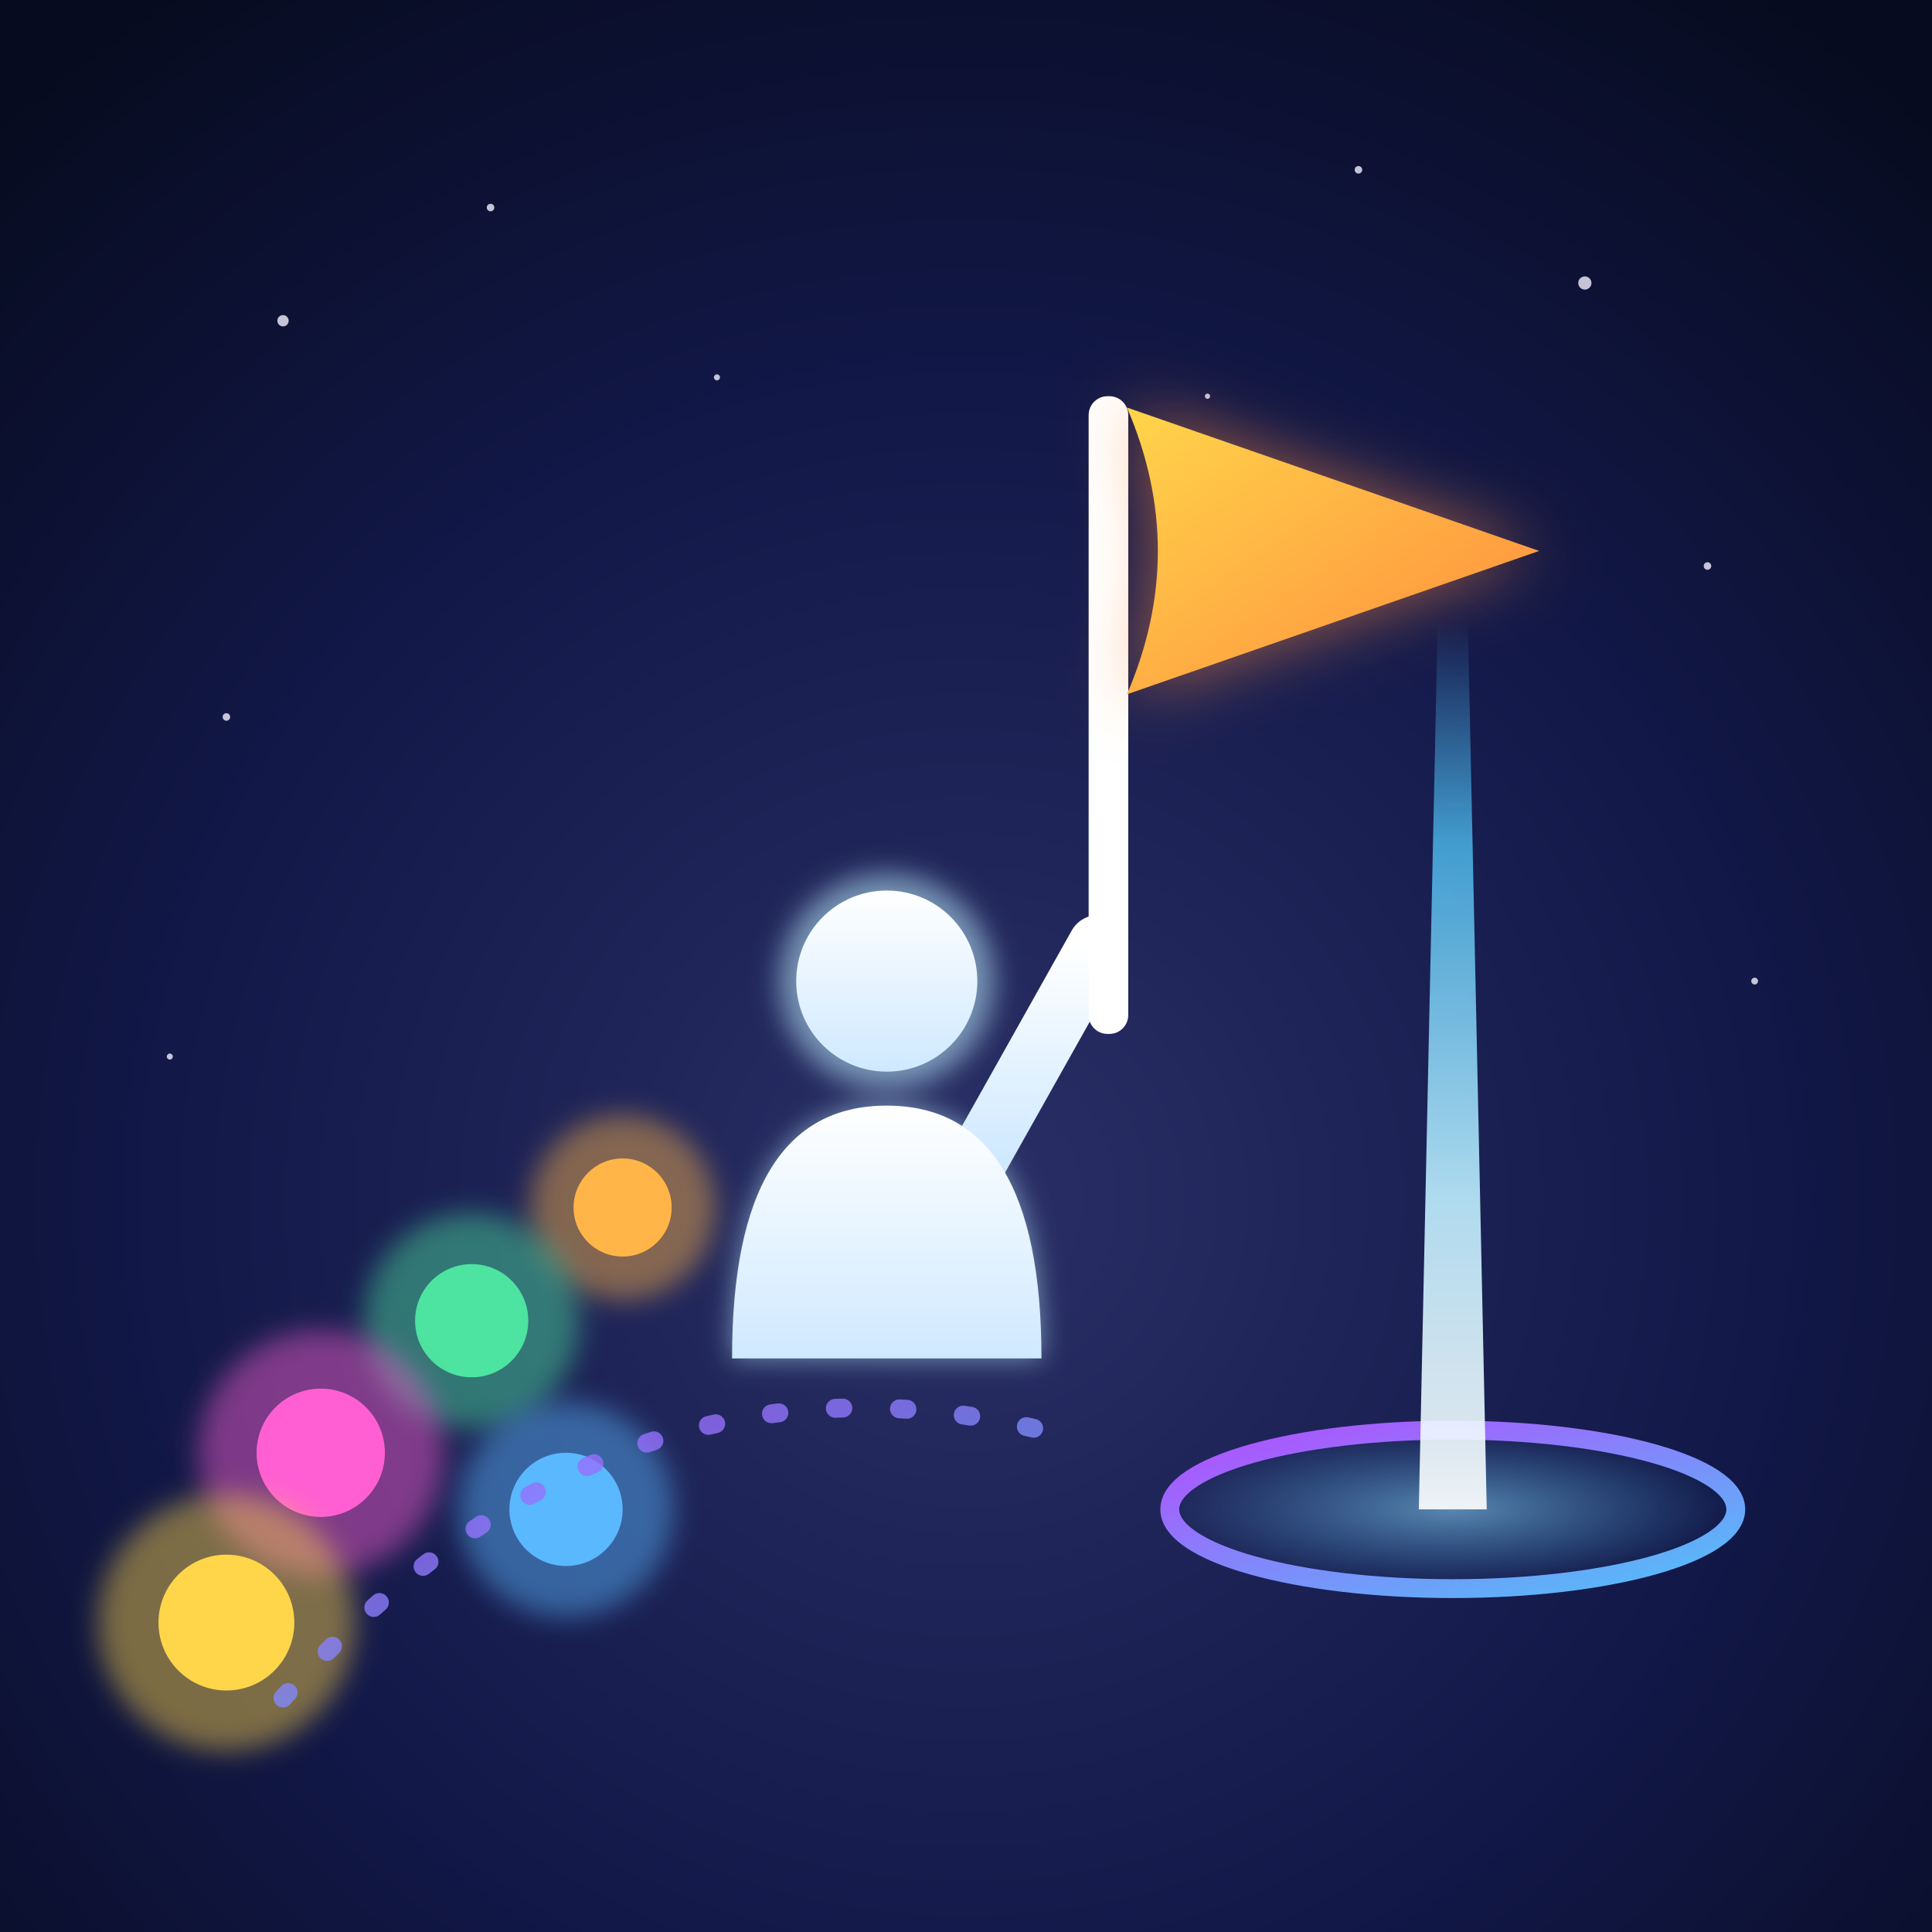
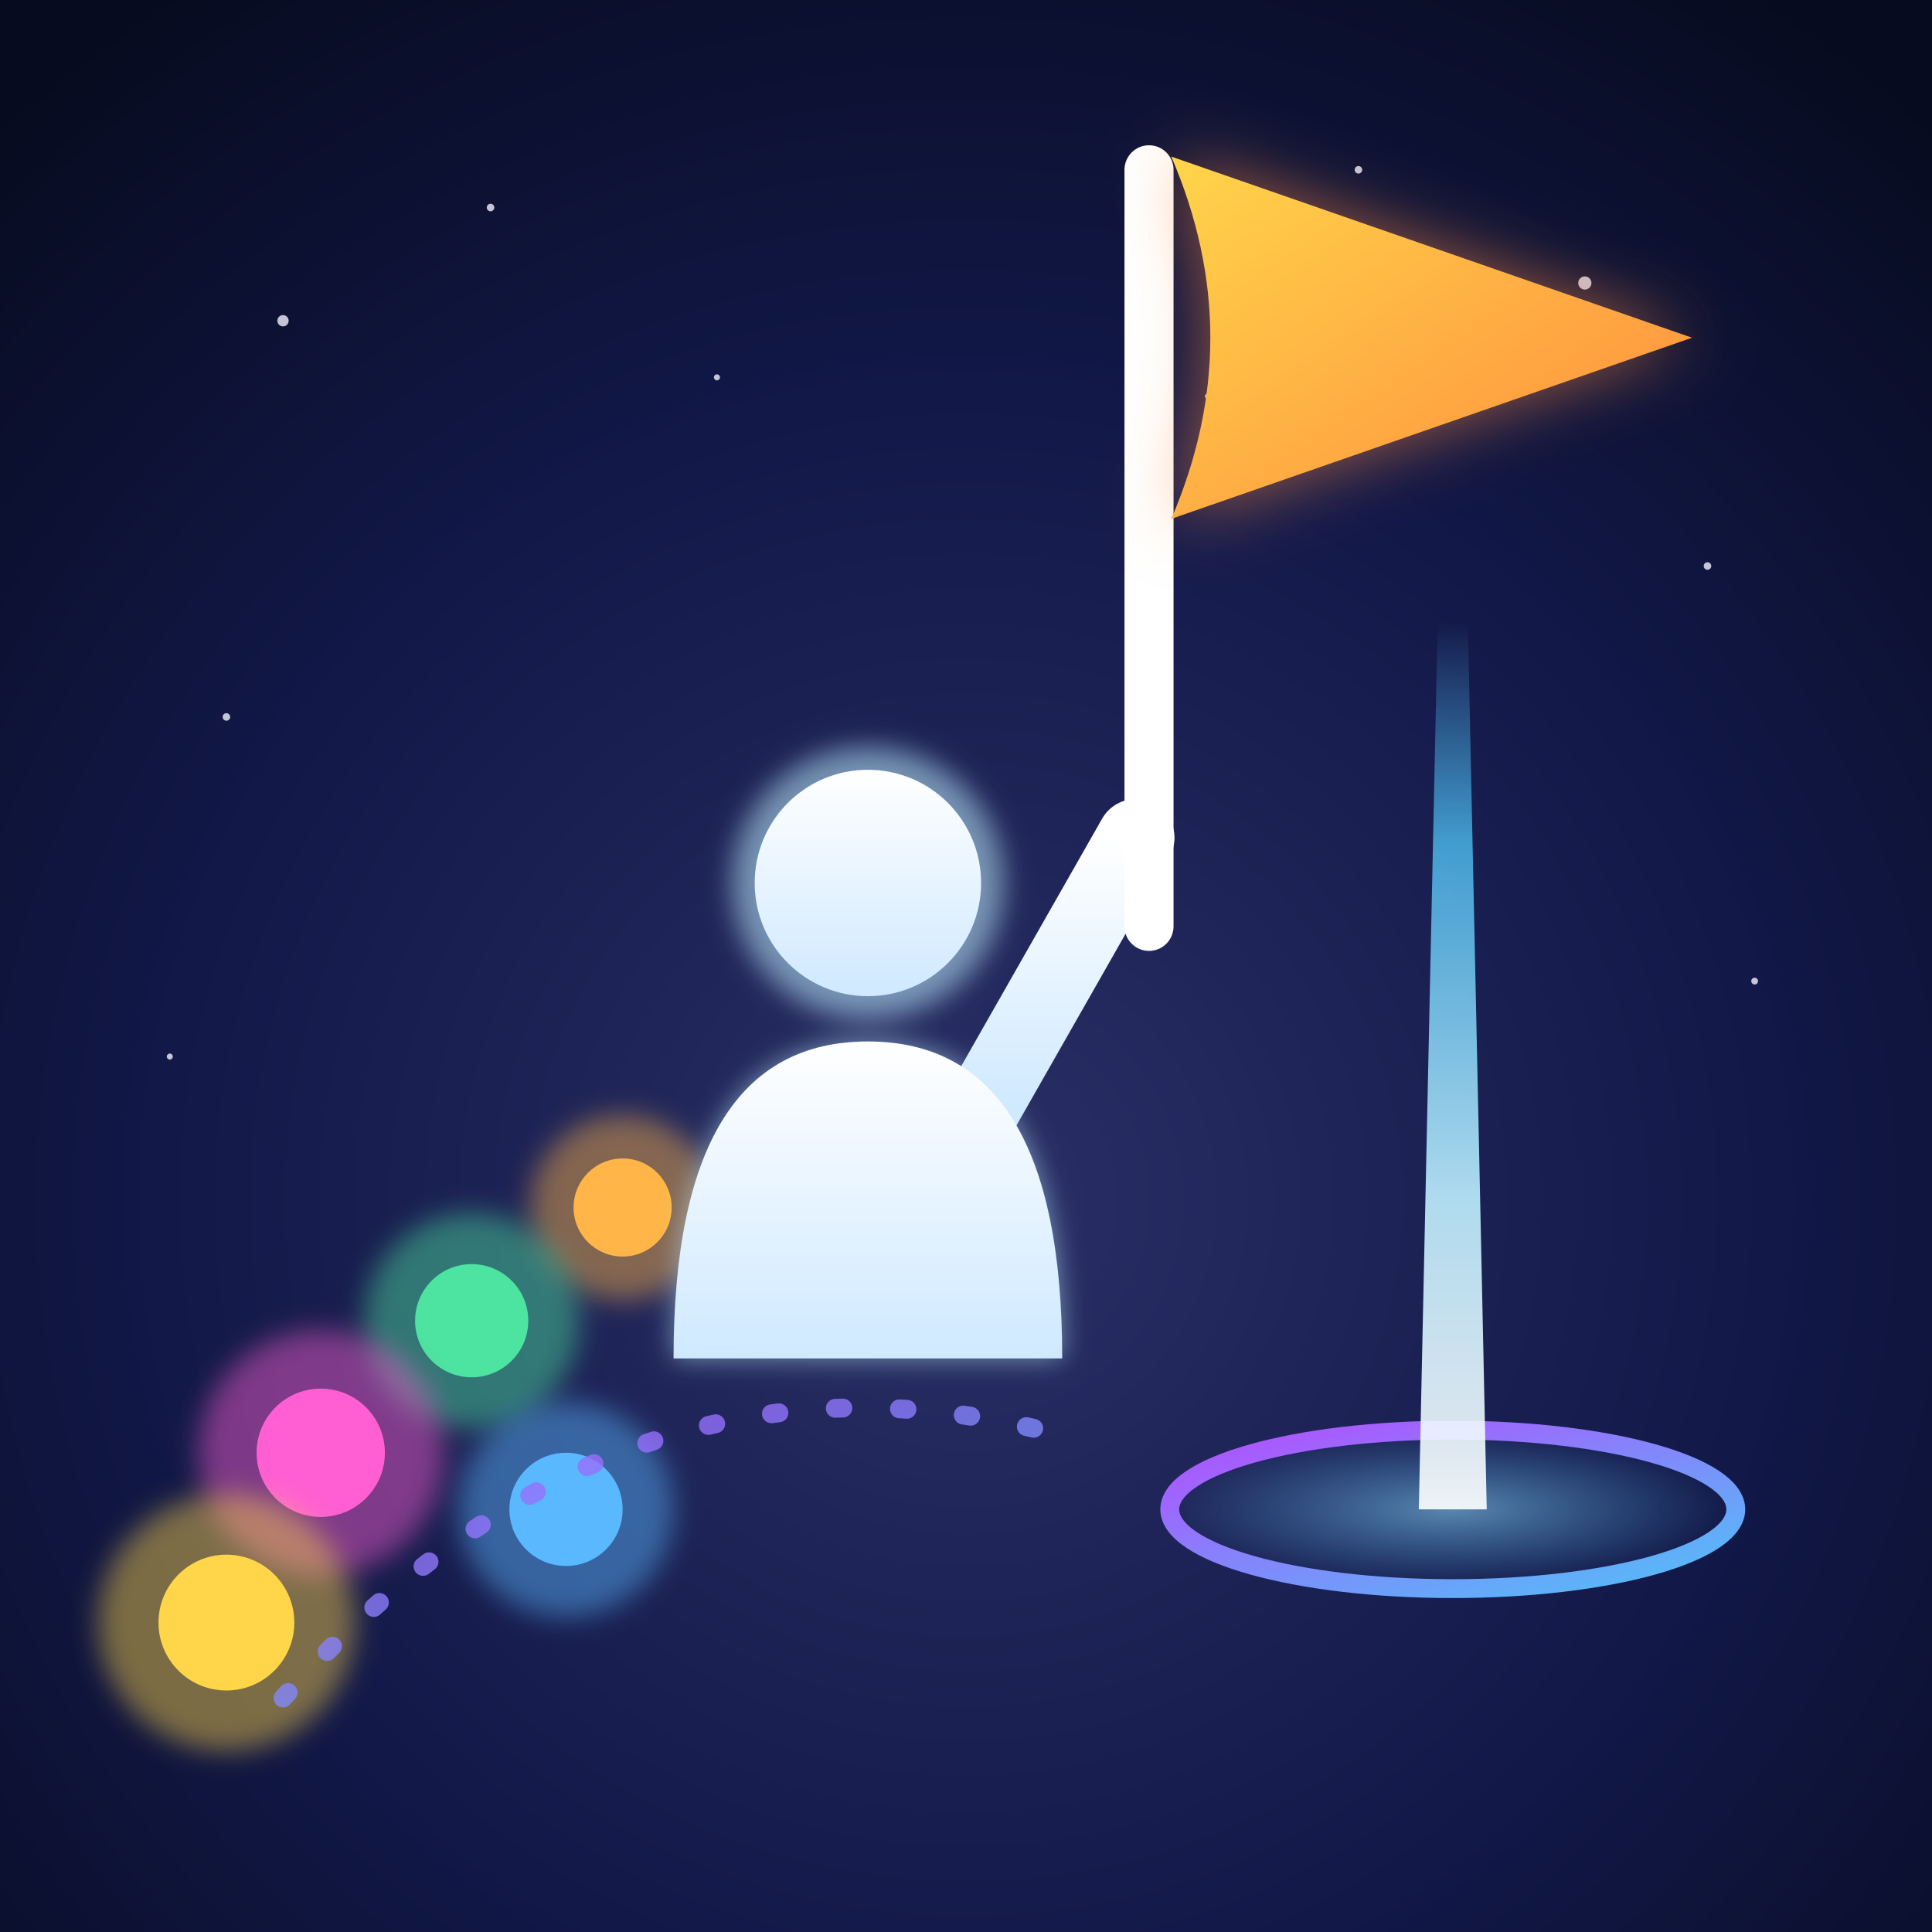
<svg xmlns="http://www.w3.org/2000/svg" width="1024" height="1024" viewBox="0 0 1024 1024">
  <defs>
    <radialGradient id="sky" cx="50%" cy="62%" r="75%">
      <stop offset="0" stop-color="#2A2F66" />
      <stop offset=".55" stop-color="#121848" />
      <stop offset="1" stop-color="#070B1F" />
    </radialGradient>
    <linearGradient id="beam" x1="0" y1="1" x2="0" y2="0">
      <stop offset="0" stop-color="#FFFFFF" />
      <stop offset=".35" stop-color="#BFEFFF" />
      <stop offset=".75" stop-color="#4FC3F7" stop-opacity=".85" />
      <stop offset="1" stop-color="#4FC3F7" stop-opacity="0" />
    </linearGradient>
    <linearGradient id="aur" x1="0" y1="0" x2="1" y2="1">
      <stop offset="0" stop-color="#B44CFF" />
      <stop offset="1" stop-color="#4FC3F7" />
    </linearGradient>
    <linearGradient id="warm" x1="0" y1="0" x2="1" y2="1">
      <stop offset="0" stop-color="#FFD54A" />
      <stop offset="1" stop-color="#FF8A3D" />
    </linearGradient>
    <linearGradient id="guide" x1="0" y1="0" x2="0" y2="1">
      <stop offset="0" stop-color="#FFFFFF" />
      <stop offset="1" stop-color="#CFE9FF" />
    </linearGradient>
    <radialGradient id="pool" cx="50%" cy="50%" r="50%">
      <stop offset="0" stop-color="#8FDCFF" stop-opacity=".55" />
      <stop offset="1" stop-color="#4FC3F7" stop-opacity="0" />
    </radialGradient>
    <filter id="glow" x="-50%" y="-50%" width="200%" height="200%">
      <feGaussianBlur stdDeviation="18" />
    </filter>
    <filter id="soft" x="-50%" y="-50%" width="200%" height="200%">
      <feGaussianBlur stdDeviation="7" />
    </filter>
  </defs>
  <rect width="1024" height="1024" fill="url(#sky)" />
  <circle cx="150" cy="170" r="3" fill="#F3F0FF" opacity=".8" />
  <circle cx="260" cy="110" r="2" fill="#F3F0FF" opacity=".8" />
  <circle cx="840" cy="150" r="3.5" fill="#F3F0FF" opacity=".8" />
  <circle cx="905" cy="300" r="2" fill="#F3F0FF" opacity=".8" />
  <circle cx="120" cy="380" r="2" fill="#F3F0FF" opacity=".8" />
  <circle cx="720" cy="90" r="2" fill="#F3F0FF" opacity=".8" />
  <circle cx="380" cy="200" r="1.6" fill="#F3F0FF" opacity=".8" />
  <circle cx="930" cy="520" r="1.8" fill="#F3F0FF" opacity=".8" />
  <circle cx="90" cy="560" r="1.6" fill="#F3F0FF" opacity=".8" />
  <circle cx="640" cy="210" r="1.4" fill="#F3F0FF" opacity=".8" />
  <ellipse cx="770" cy="800" rx="150" ry="42" fill="url(#pool)" />
  <ellipse cx="770" cy="800" rx="150" ry="42" fill="none" stroke="url(#aur)" stroke-width="10" />
  <path d="M752 800 L762 330 L778 330 L788 800 Z" fill="url(#beam)" opacity=".9" />
  <circle cx="330" cy="640" r="49" fill="#FFB547" opacity=".45" filter="url(#soft)" />
  <circle cx="330" cy="640" r="26" fill="#FFB547" />
  <circle cx="250" cy="700" r="57" fill="#4DE3A0" opacity=".45" filter="url(#soft)" />
  <circle cx="250" cy="700" r="30" fill="#4DE3A0" />
  <circle cx="170" cy="770" r="65" fill="#FF5FD2" opacity=".45" filter="url(#soft)" />
  <circle cx="170" cy="770" r="34" fill="#FF5FD2" />
  <circle cx="300" cy="800" r="57" fill="#5AB8FF" opacity=".45" filter="url(#soft)" />
  <circle cx="300" cy="800" r="30" fill="#5AB8FF" />
  <circle cx="120" cy="860" r="68" fill="#FFD54A" opacity=".45" filter="url(#soft)" />
  <circle cx="120" cy="860" r="36" fill="#FFD54A" />
  <path d="M150 900 Q330 700 560 760" fill="none" stroke="url(#aur)" stroke-width="10" stroke-dasharray="4 30" stroke-linecap="round" opacity=".8" />
  <g filter="url(#soft)" opacity=".55">
-     <circle cx="470" cy="520" r="57" fill="#BFEFFF" />
-     <path d="M388 720 Q388 586 470 586 Q552 586 552 720 Z" fill="#BFEFFF" />
+     <circle cx="460" cy="468" r="72" fill="#BFEFFF" />
+     <path d="M357 720 Q357 552 460 552 Q563 552 563 720 Z" fill="#BFEFFF" />
  </g>
-   <path d="M518 615 L582 501" stroke="url(#guide)" stroke-width="32" stroke-linecap="round" />
-   <rect x="577" y="210" width="21" height="338" rx="10" fill="#FFFFFF" />
-   <circle cx="470" cy="520" r="48" fill="url(#guide)" />
-   <path d="M388 720 Q388 586 470 586 Q552 586 552 720 Z" fill="url(#guide)" />
-   <path d="M597.3 216 L815.8 292.0 L597.3 368.0 Q630.075 292.0 597.3 216 Z" fill="#FF8A3D" opacity=".6" filter="url(#glow)" />
-   <path d="M597.3 216 L815.8 292.0 L597.3 368.0 Q630.075 292.0 597.3 216 Z" fill="url(#warm)" />
+   <path d="M520 588 L602 444" stroke="url(#guide)" stroke-width="41" stroke-linecap="round" />
+   <rect x="596" y="77" width="26" height="427" rx="13" fill="#FFFFFF" />
+   <circle cx="460" cy="468" r="60" fill="url(#guide)" />
+   <path d="M357 720 Q357 552 460 552 Q563 552 563 720 Z" fill="url(#guide)" />
+   <path d="M620.8 83 L896.8 179.0 L620.8 275.0 Q662.2 179.0 620.8 83 Z" fill="#FF8A3D" opacity=".6" filter="url(#glow)" />
+   <path d="M620.8 83 L896.8 179.0 L620.8 275.0 Q662.2 179.0 620.8 83 Z" fill="url(#warm)" />
</svg>
